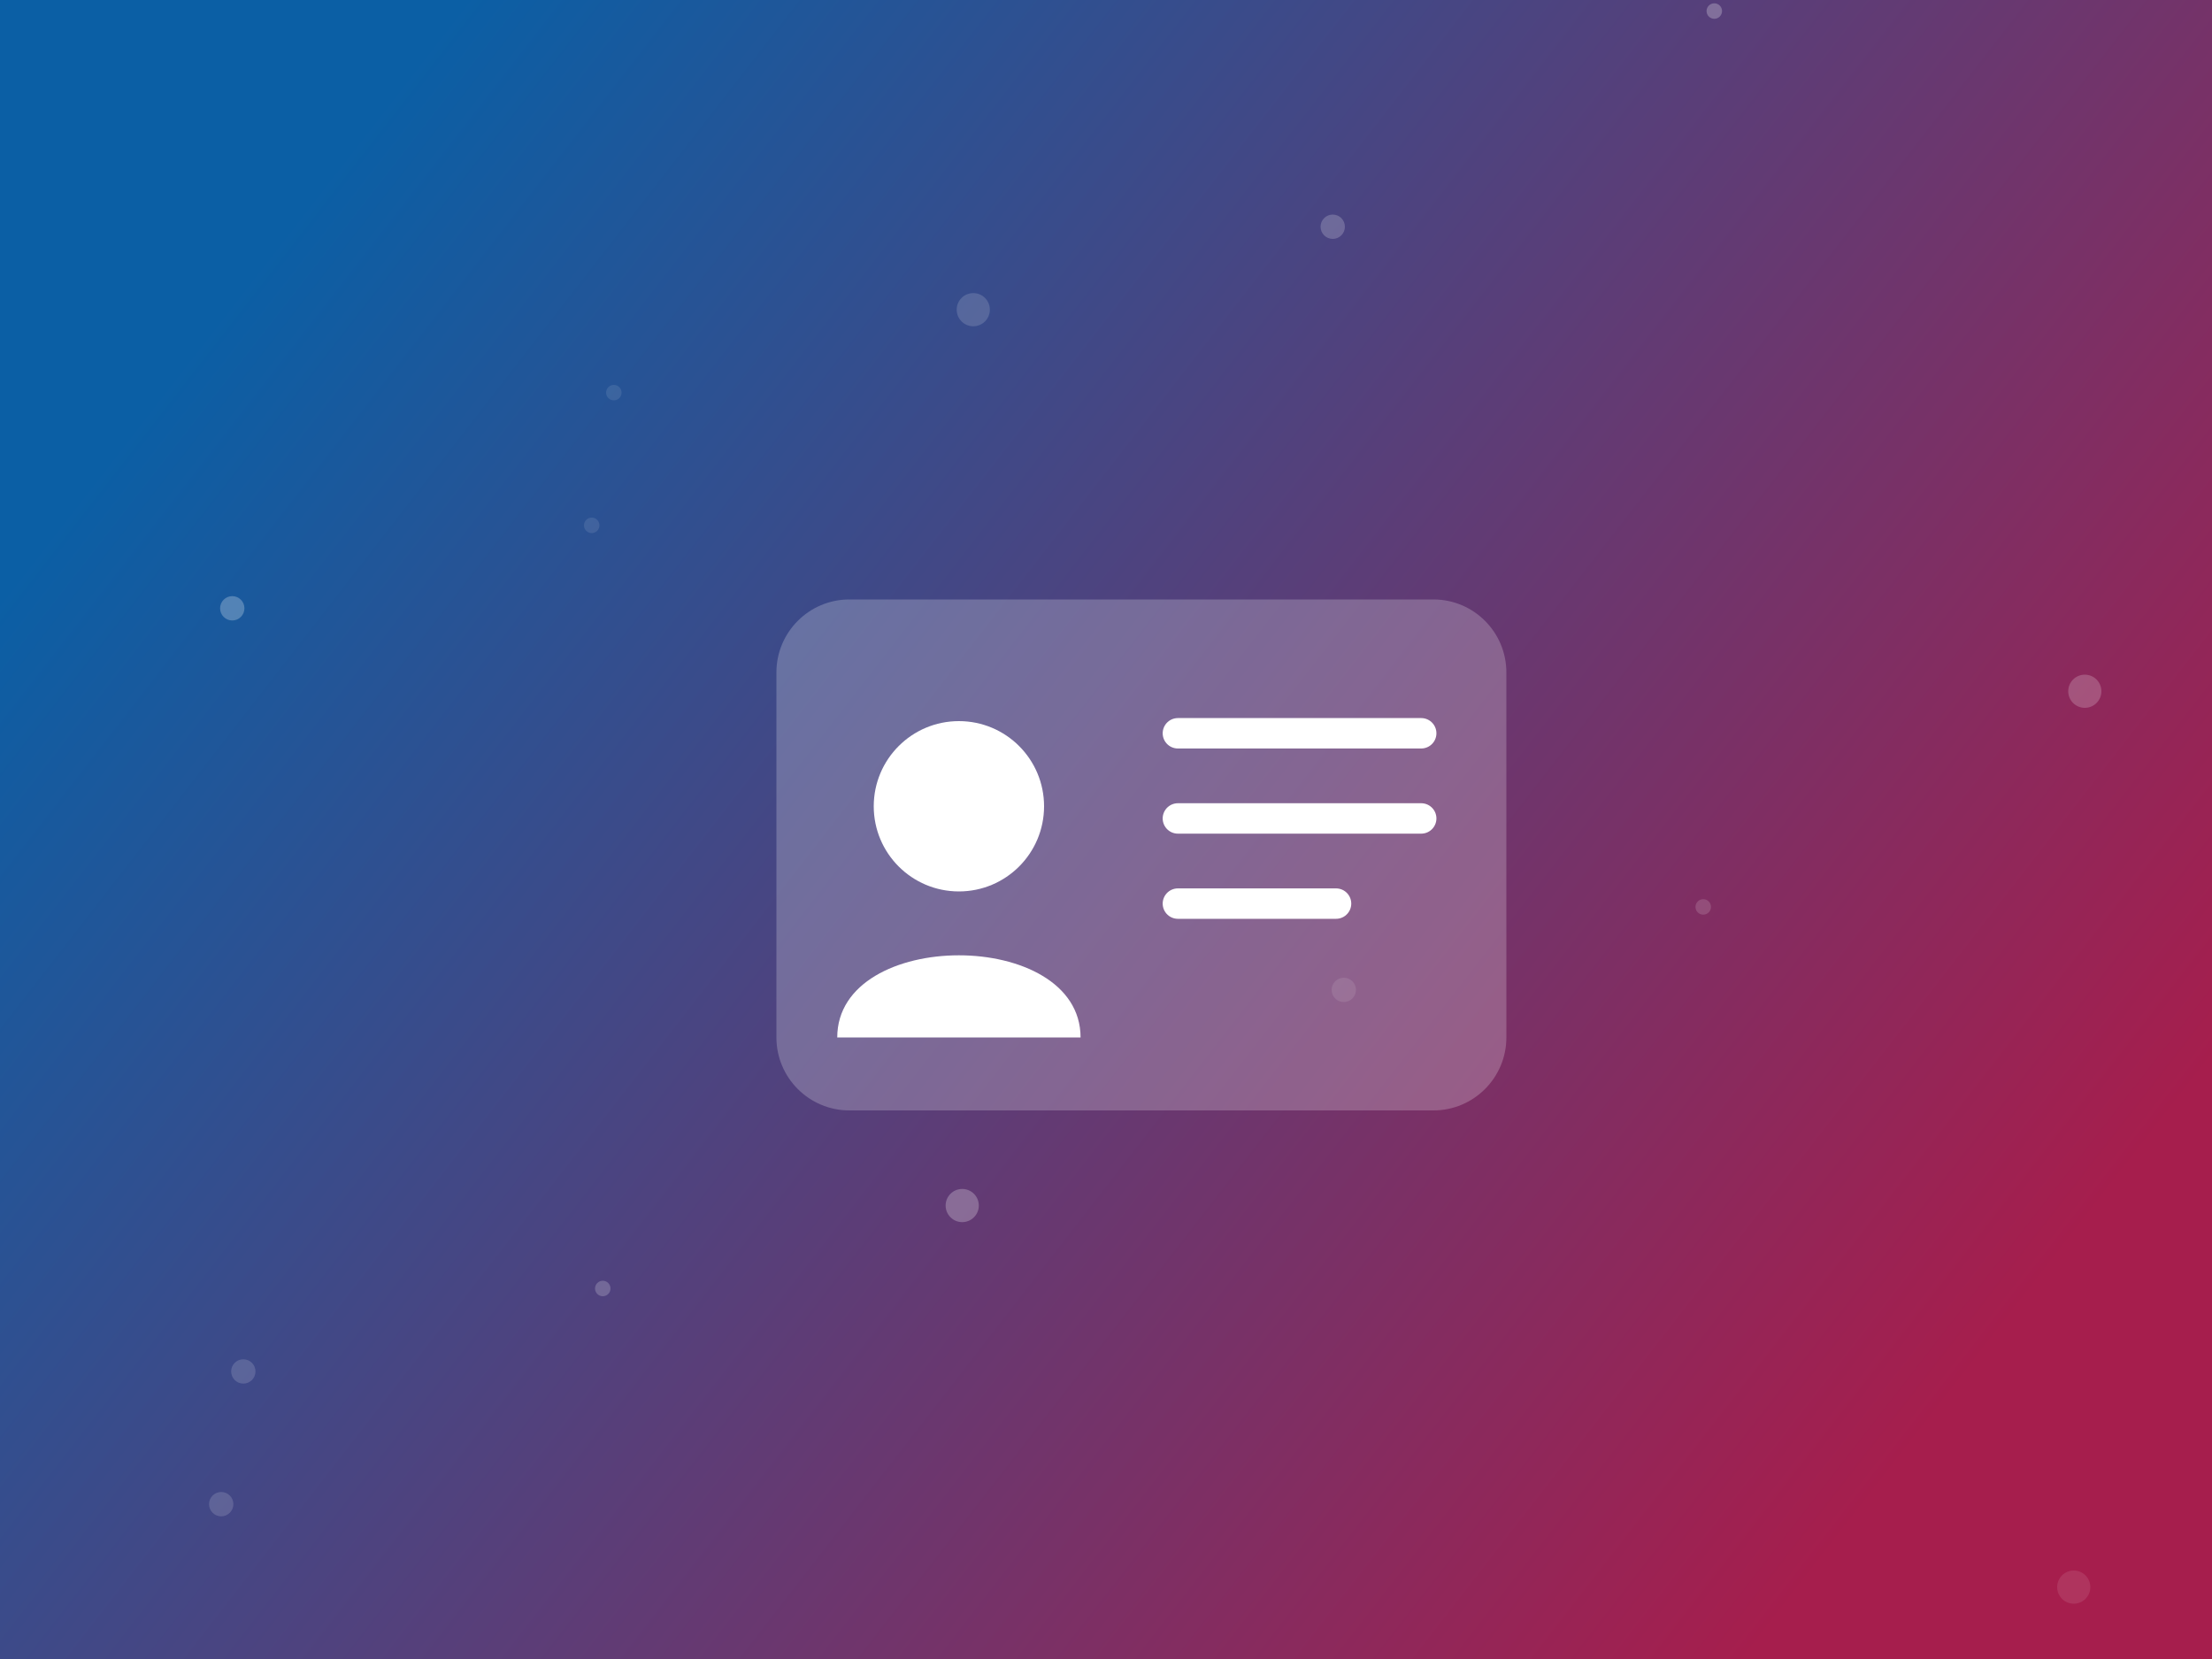
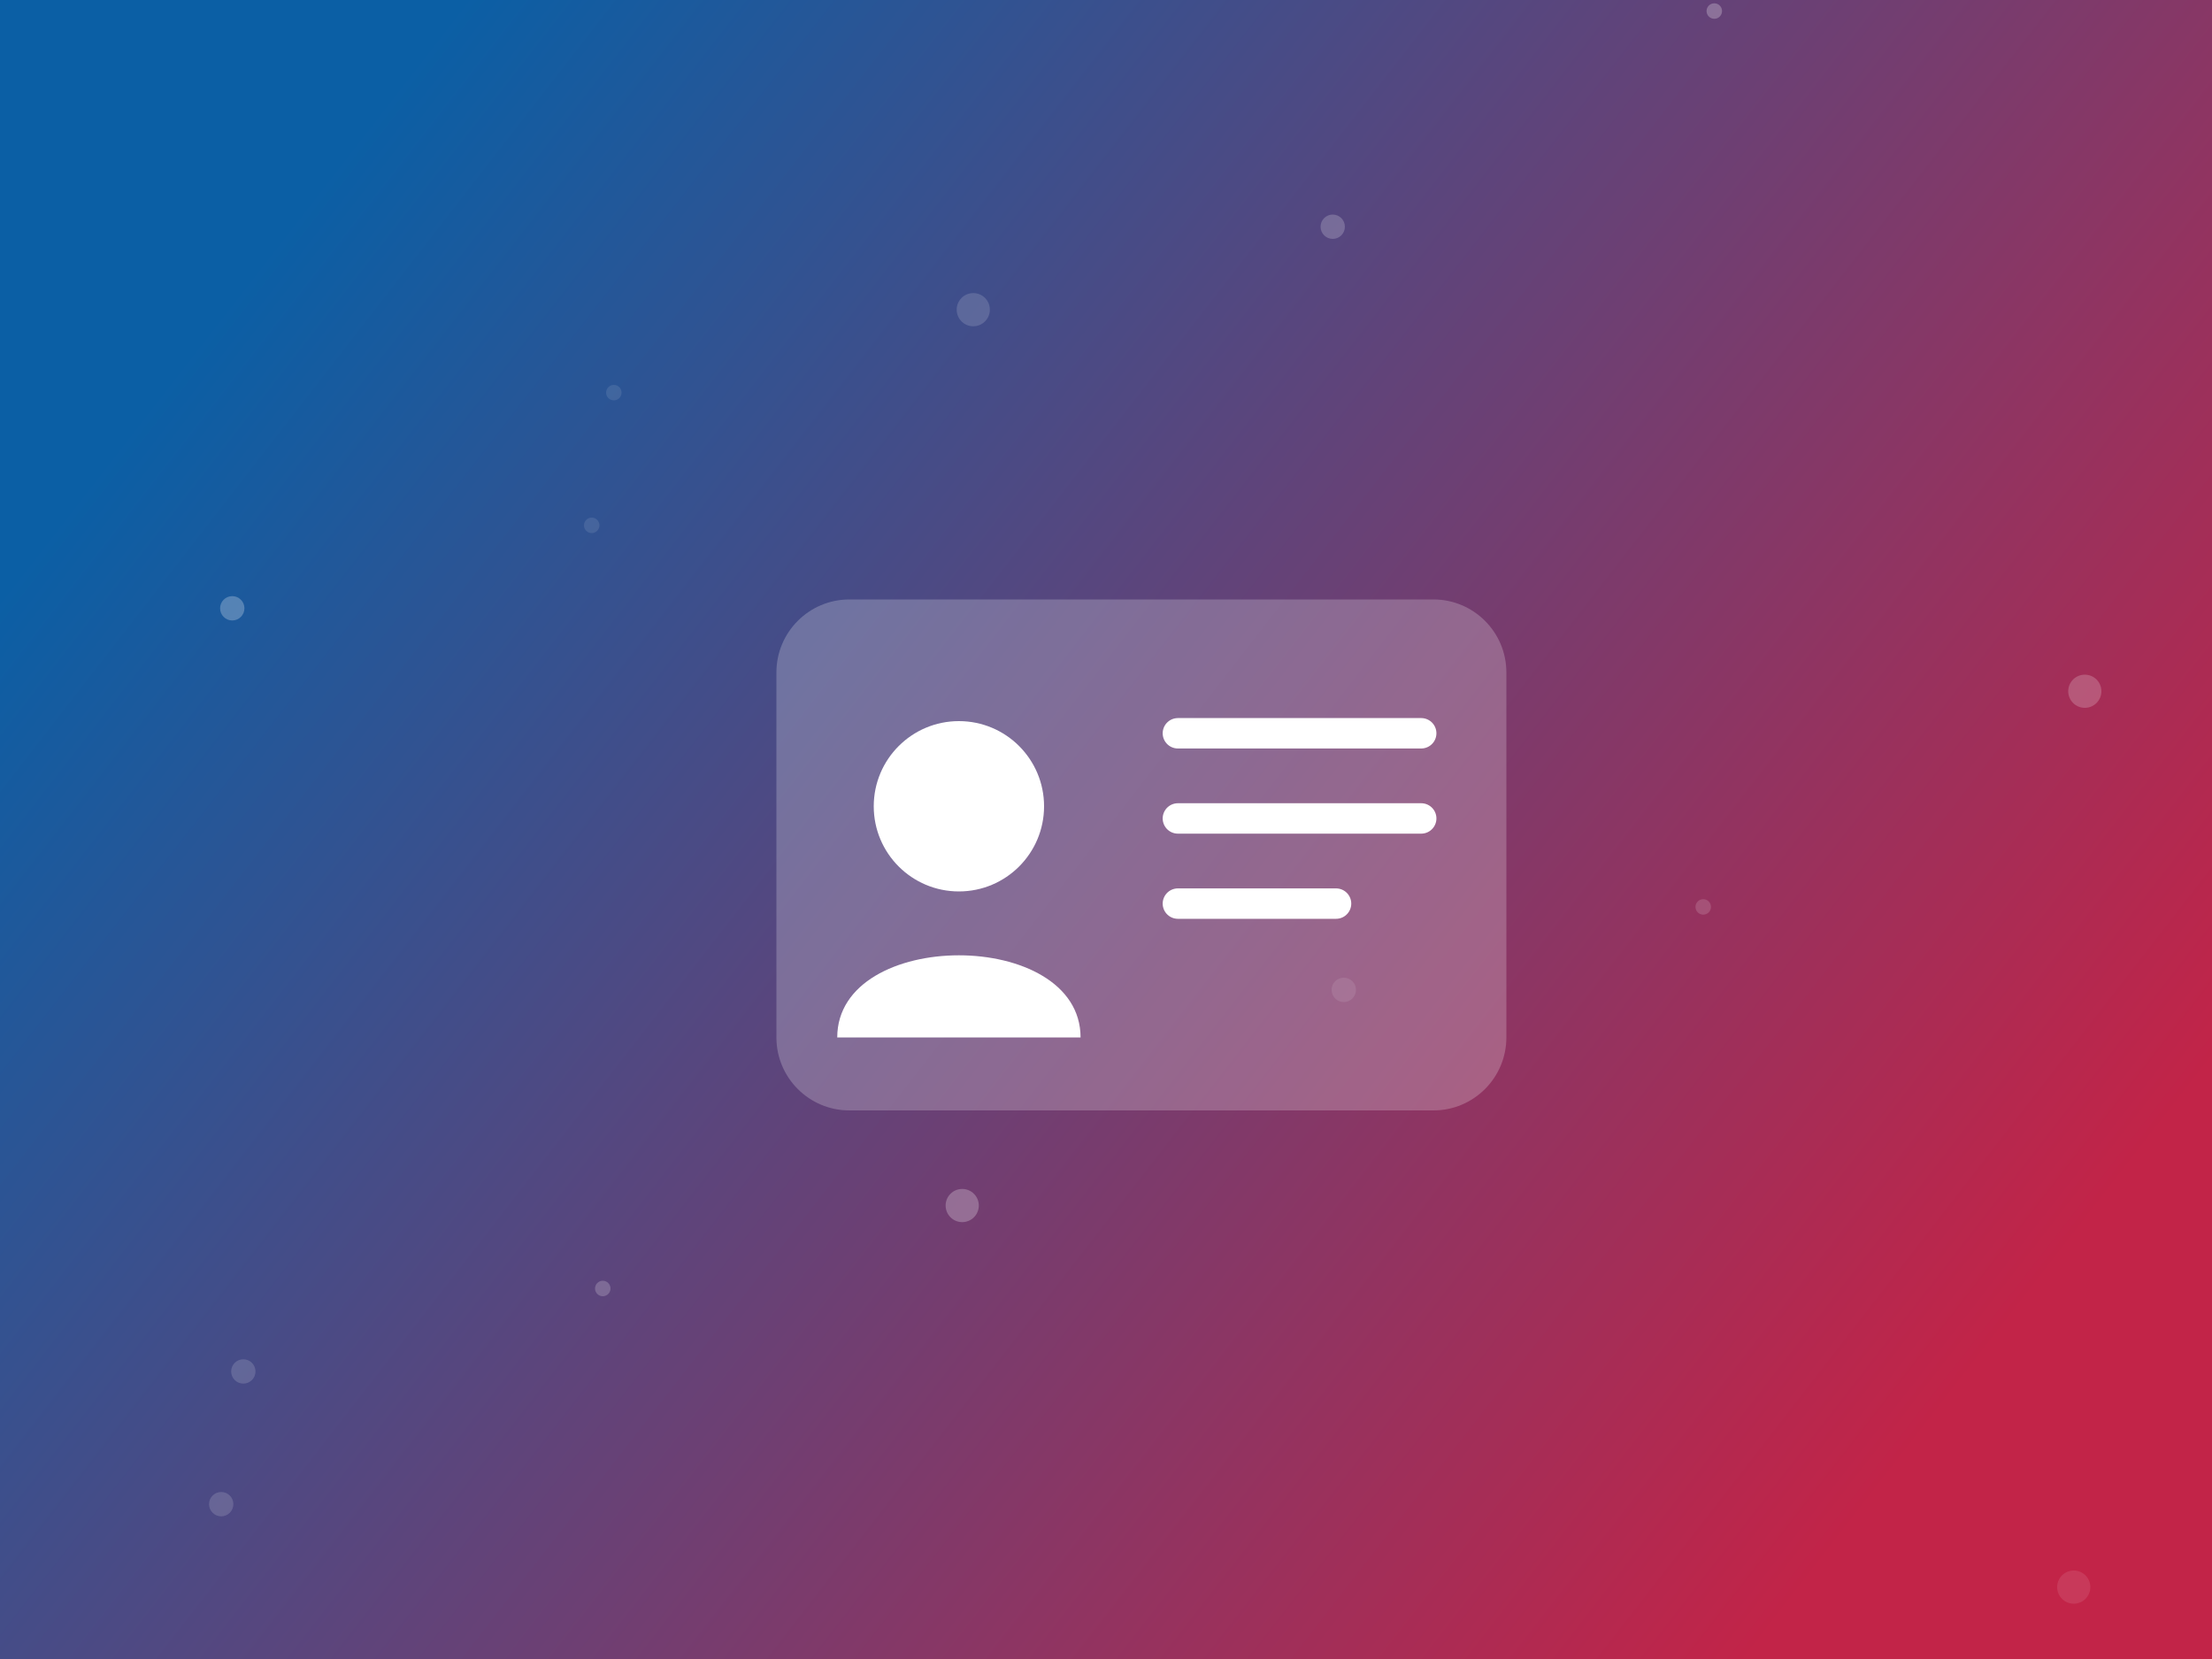
<svg xmlns="http://www.w3.org/2000/svg" viewBox="0 0 400 300" width="400" height="300">
  <defs>
    <linearGradient id="g_illus-idclinic" x1="6.699%" y1="25%" x2="93.301%" y2="75.0%">
      <stop offset="0%" stop-color="#0B5FA5" />
-       <stop offset="100%" stop-color="#A61E4D" />
+       <stop offset="100%" stop-color="#C22448" />
    </linearGradient>
  </defs>
  <rect width="400" height="300" fill="url(#g_illus-idclinic)" />
  <circle cx="111" cy="71" r="1.4" fill="#FFFFFF" opacity="0.10" />
  <circle cx="44" cy="248" r="2.2" fill="#FFFFFF" opacity="0.15" />
  <circle cx="377" cy="125" r="3.0" fill="#FFFFFF" opacity="0.20" />
  <circle cx="310" cy="2" r="1.4" fill="#FFFFFF" opacity="0.25" />
  <circle cx="243" cy="179" r="2.2" fill="#FFFFFF" opacity="0.10" />
  <circle cx="176" cy="56" r="3.0" fill="#FFFFFF" opacity="0.15" />
  <circle cx="109" cy="233" r="1.4" fill="#FFFFFF" opacity="0.20" />
  <circle cx="42" cy="110" r="2.2" fill="#FFFFFF" opacity="0.25" />
  <circle cx="375" cy="287" r="3.0" fill="#FFFFFF" opacity="0.10" />
  <circle cx="308" cy="164" r="1.4" fill="#FFFFFF" opacity="0.15" />
  <circle cx="241" cy="41" r="2.2" fill="#FFFFFF" opacity="0.20" />
  <circle cx="174" cy="218" r="3.0" fill="#FFFFFF" opacity="0.25" />
  <circle cx="107" cy="95" r="1.4" fill="#FFFFFF" opacity="0.10" />
  <circle cx="40" cy="272" r="2.2" fill="#FFFFFF" opacity="0.15" />
  <g transform="translate(136.0,104.0) scale(1.1)">
    <rect x="4" y="4" width="120" height="84" rx="12" fill="#FFFFFF" opacity="0.22" />
    <circle cx="34" cy="38" r="14" fill="#FFFFFF" />
    <path d="M14 76 C14 58 54 58 54 76 Z" fill="#FFFFFF" />
    <path d="M70 26 H110 M70 40 H110 M70 54 H96" stroke="#FFFFFF" stroke-width="5" fill="none" stroke-linecap="round" stroke-linejoin="round" />
  </g>
</svg>
